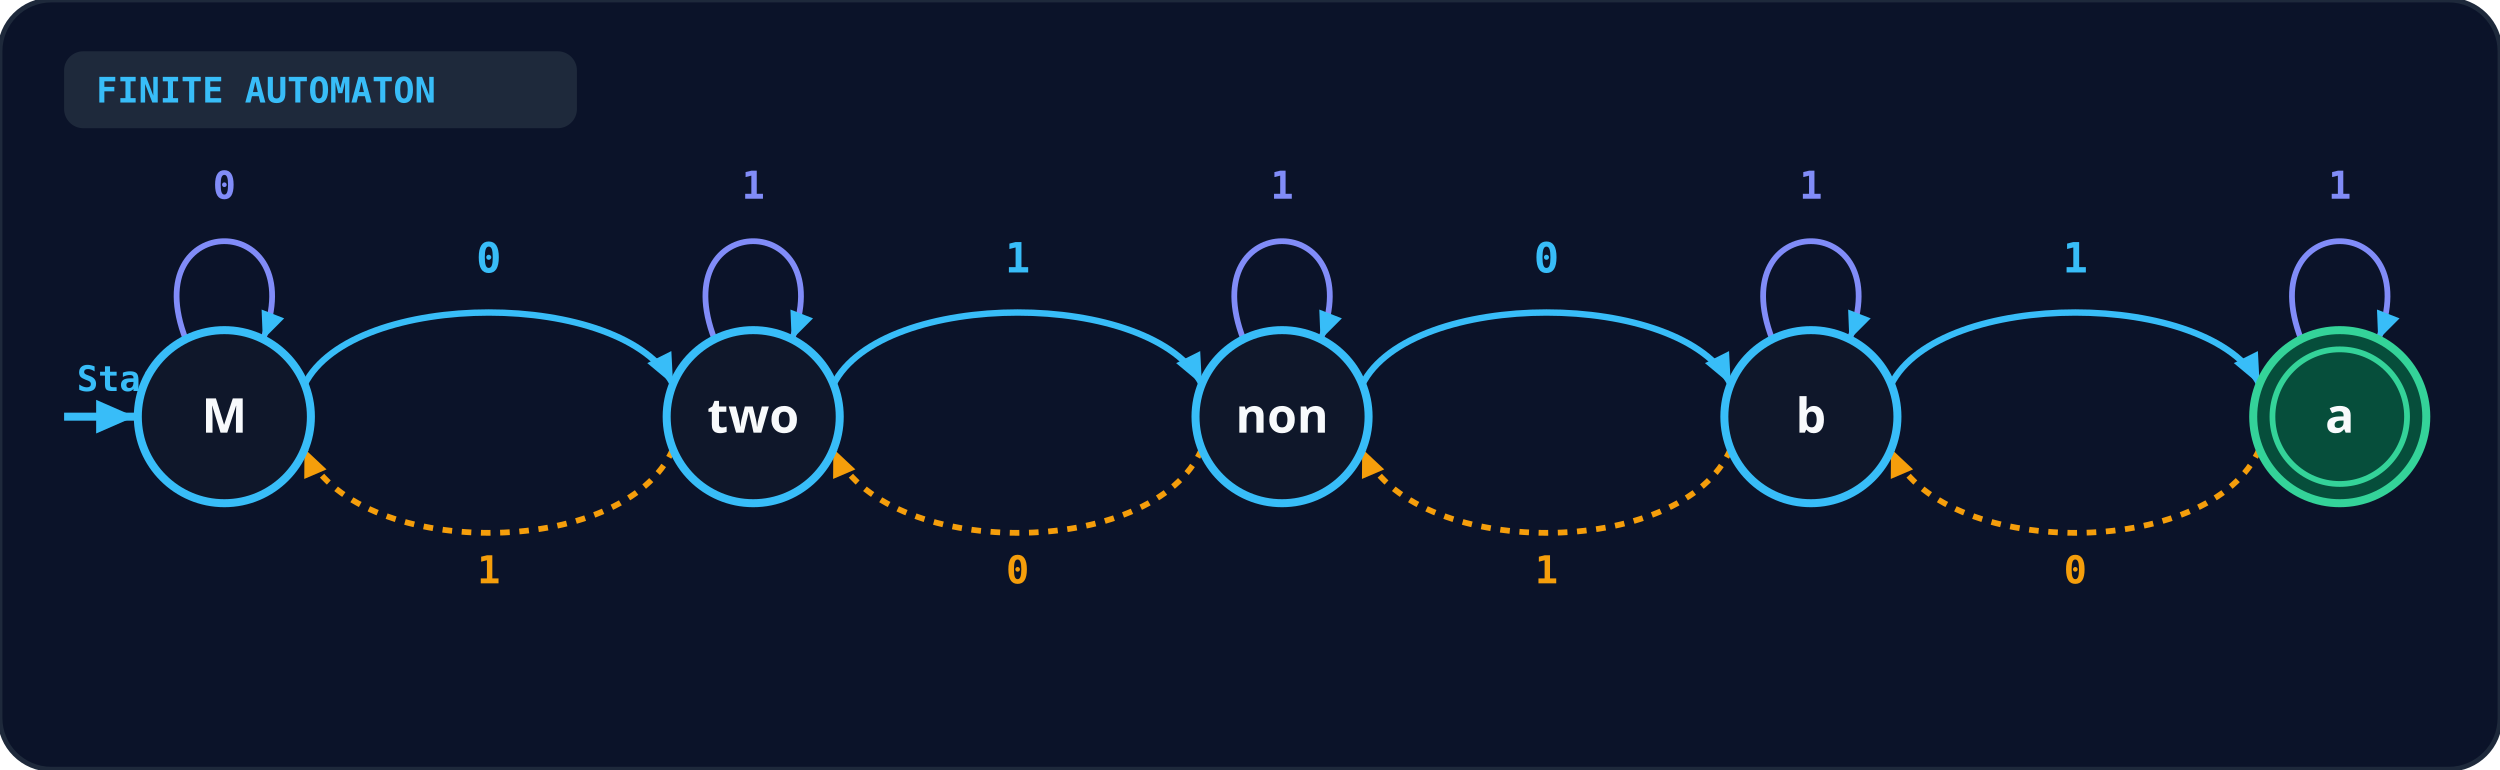
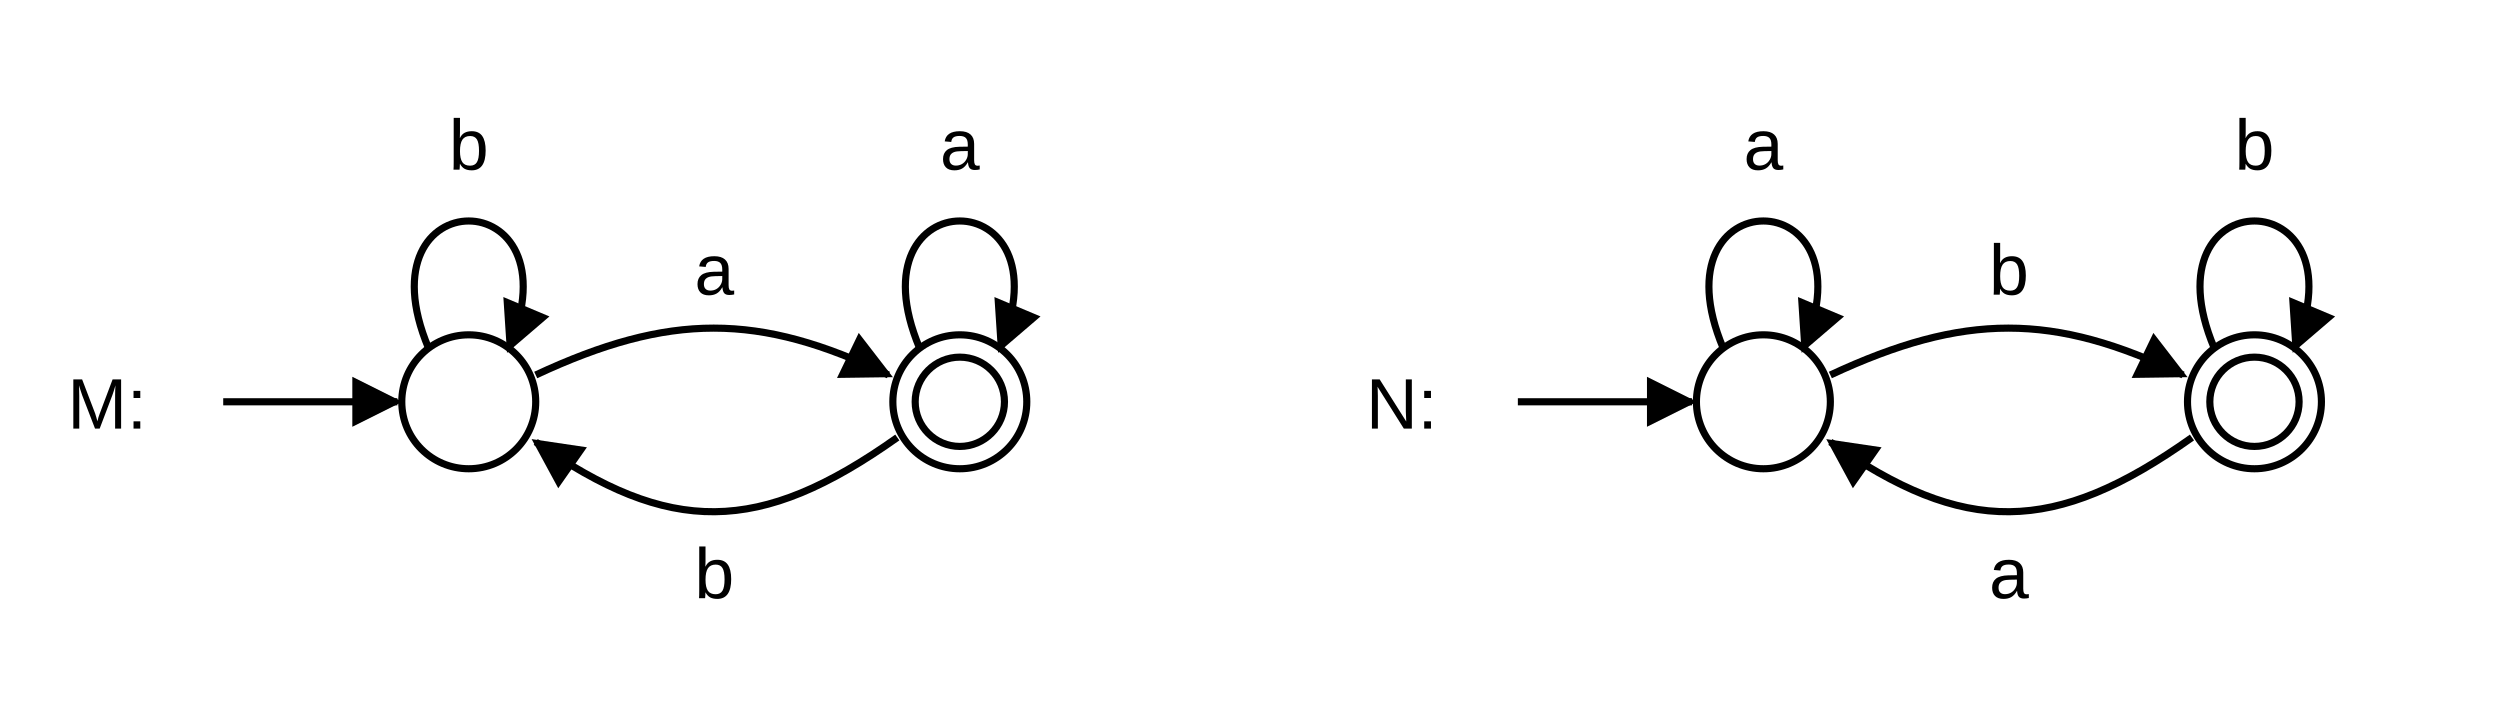
- <svg xmlns="http://www.w3.org/2000/svg" viewBox="0 0 780 240" width="100%" height="100%">
+ <svg xmlns="http://www.w3.org/2000/svg" viewBox="0 0 560 160" fill="none" stroke="currentColor" font-family="Arial, Helvetica, sans-serif" role="img" aria-label="DFA M: start state (non-accepting) loops on b and goes on a to the accepting state, which loops on a and returns to the start state on b. DFA N: start state (non-accepting) loops on a and goes on b to the accepting state, which loops on b and returns to the start state on a.">
  <defs>
-     <marker id="arr-blue" viewBox="0 0 10 10" refX="8" refY="5" markerWidth="6" markerHeight="6" orient="auto-start-reverse">
-       <path d="M 0 1.5 L 8 5 L 0 8.5 z" fill="#38bdf8" />
-     </marker>
-     <marker id="arr-emerald" viewBox="0 0 10 10" refX="8" refY="5" markerWidth="6" markerHeight="6" orient="auto-start-reverse">
-       <path d="M 0 1.5 L 8 5 L 0 8.5 z" fill="#34d399" />
-     </marker>
-     <marker id="arr-amber" viewBox="0 0 10 10" refX="8" refY="5" markerWidth="6" markerHeight="6" orient="auto-start-reverse">
-       <path d="M 0 1.5 L 8 5 L 0 8.5 z" fill="#f59e0b" />
+     <marker id="a52" viewBox="0 0 10 10" refX="9" refY="5" markerWidth="7" markerHeight="7" orient="auto">
+       <path d="M0 0 L10 5 L0 10 z" fill="currentColor" stroke="none" />
    </marker>
  </defs>
-   <rect width="100%" height="100%" rx="16" fill="#0b1329" stroke="#1e293b" stroke-width="1.5" />
-   <rect x="20" y="16" width="160" height="24" rx="6" fill="#1e293b" />
-   <text x="30" y="32" fill="#38bdf8" font-size="11" font-weight="bold" font-family="monospace">FINITE AUTOMATON</text>
-   <line x1="20" y1="130" x2="42" y2="130" stroke="#38bdf8" stroke-width="2.5" marker-end="url(#arr-blue)" />
-   <text x="24" y="122" fill="#38bdf8" font-size="11" font-weight="bold" font-family="monospace">Start</text>
-   <path d="M 95.0 120 C 110.0 90, 195.0 90, 210.0 120" fill="none" stroke="#38bdf8" stroke-width="2" marker-end="url(#arr-blue)" />
-   <text x="152.5" y="85" text-anchor="middle" fill="#38bdf8" font-size="13" font-weight="bold" font-family="monospace">0</text>
-   <path d="M 210.0 140 C 195.0 175, 110.0 175, 95.0 140" fill="none" stroke="#f59e0b" stroke-width="1.8" stroke-dasharray="3 3" marker-end="url(#arr-amber)" />
-   <text x="152.5" y="182" text-anchor="middle" fill="#f59e0b" font-size="12" font-weight="bold" font-family="monospace">1</text>
-   <path d="M 260.0 120 C 275.0 90, 360.0 90, 375.0 120" fill="none" stroke="#38bdf8" stroke-width="2" marker-end="url(#arr-blue)" />
-   <text x="317.5" y="85" text-anchor="middle" fill="#38bdf8" font-size="13" font-weight="bold" font-family="monospace">1</text>
-   <path d="M 375.0 140 C 360.0 175, 275.0 175, 260.0 140" fill="none" stroke="#f59e0b" stroke-width="1.8" stroke-dasharray="3 3" marker-end="url(#arr-amber)" />
-   <text x="317.5" y="182" text-anchor="middle" fill="#f59e0b" font-size="12" font-weight="bold" font-family="monospace">0</text>
-   <path d="M 425.0 120 C 440.0 90, 525.0 90, 540.0 120" fill="none" stroke="#38bdf8" stroke-width="2" marker-end="url(#arr-blue)" />
-   <text x="482.5" y="85" text-anchor="middle" fill="#38bdf8" font-size="13" font-weight="bold" font-family="monospace">0</text>
-   <path d="M 540.0 140 C 525.0 175, 440.0 175, 425.0 140" fill="none" stroke="#f59e0b" stroke-width="1.8" stroke-dasharray="3 3" marker-end="url(#arr-amber)" />
-   <text x="482.5" y="182" text-anchor="middle" fill="#f59e0b" font-size="12" font-weight="bold" font-family="monospace">1</text>
-   <path d="M 590.0 120 C 605.0 90, 690.0 90, 705.0 120" fill="none" stroke="#38bdf8" stroke-width="2" marker-end="url(#arr-blue)" />
-   <text x="647.5" y="85" text-anchor="middle" fill="#38bdf8" font-size="13" font-weight="bold" font-family="monospace">1</text>
-   <path d="M 705.0 140 C 690.0 175, 605.0 175, 590.0 140" fill="none" stroke="#f59e0b" stroke-width="1.8" stroke-dasharray="3 3" marker-end="url(#arr-amber)" />
-   <text x="647.5" y="182" text-anchor="middle" fill="#f59e0b" font-size="12" font-weight="bold" font-family="monospace">0</text>
-   <path d="M 58.0 106 C 42.0 65, 98.0 65, 82.0 106" fill="none" stroke="#818cf8" stroke-width="1.8" marker-end="url(#arr-blue)" />
-   <text x="70.0" y="62" text-anchor="middle" fill="#818cf8" font-size="12" font-weight="bold" font-family="monospace">0</text>
-   <circle cx="70.0" cy="130" r="27" fill="#0f172a" stroke="#38bdf8" stroke-width="2.5" />
-   <text x="70.0" y="135" text-anchor="middle" fill="#f8fafc" font-size="15" font-weight="bold" font-family="system-ui">M</text>
-   <path d="M 223.0 106 C 207.0 65, 263.0 65, 247.0 106" fill="none" stroke="#818cf8" stroke-width="1.8" marker-end="url(#arr-blue)" />
-   <text x="235.0" y="62" text-anchor="middle" fill="#818cf8" font-size="12" font-weight="bold" font-family="monospace">1</text>
-   <circle cx="235.0" cy="130" r="27" fill="#0f172a" stroke="#38bdf8" stroke-width="2.5" />
-   <text x="235.0" y="135" text-anchor="middle" fill="#f8fafc" font-size="15" font-weight="bold" font-family="system-ui">two</text>
-   <path d="M 388.0 106 C 372.0 65, 428.0 65, 412.0 106" fill="none" stroke="#818cf8" stroke-width="1.8" marker-end="url(#arr-blue)" />
-   <text x="400.0" y="62" text-anchor="middle" fill="#818cf8" font-size="12" font-weight="bold" font-family="monospace">1</text>
-   <circle cx="400.0" cy="130" r="27" fill="#0f172a" stroke="#38bdf8" stroke-width="2.5" />
-   <text x="400.0" y="135" text-anchor="middle" fill="#f8fafc" font-size="15" font-weight="bold" font-family="system-ui">non</text>
-   <path d="M 553.0 106 C 537.0 65, 593.0 65, 577.0 106" fill="none" stroke="#818cf8" stroke-width="1.8" marker-end="url(#arr-blue)" />
-   <text x="565.0" y="62" text-anchor="middle" fill="#818cf8" font-size="12" font-weight="bold" font-family="monospace">1</text>
-   <circle cx="565.0" cy="130" r="27" fill="#0f172a" stroke="#38bdf8" stroke-width="2.5" />
-   <text x="565.0" y="135" text-anchor="middle" fill="#f8fafc" font-size="15" font-weight="bold" font-family="system-ui">b</text>
-   <path d="M 718.0 106 C 702.0 65, 758.0 65, 742.0 106" fill="none" stroke="#818cf8" stroke-width="1.8" marker-end="url(#arr-blue)" />
-   <text x="730.0" y="62" text-anchor="middle" fill="#818cf8" font-size="12" font-weight="bold" font-family="monospace">1</text>
-   <circle cx="730.0" cy="130" r="27" fill="#064e3b" stroke="#34d399" stroke-width="2.5" />
-   <circle cx="730.0" cy="130" r="21" fill="none" stroke="#34d399" stroke-width="1.8" />
-   <text x="730.0" y="135" text-anchor="middle" fill="#f8fafc" font-size="15" font-weight="bold" font-family="system-ui">a</text>
+   <g stroke-width="1.6">
+     <line x1="50" y1="90" x2="89" y2="90" marker-end="url(#a52)" />
+     <circle cx="105" cy="90" r="15" />
+     <circle cx="215" cy="90" r="15" />
+     <circle cx="215" cy="90" r="10" />
+     <path d="M96 78 C 80 40, 130 40, 114 78" marker-end="url(#a52)" />
+     <path d="M206 78 C 190 40, 240 40, 224 78" marker-end="url(#a52)" />
+     <path d="M120 84 C 150 70, 170 70, 199 84" marker-end="url(#a52)" />
+     <path d="M201 98 C 170 120, 150 120, 120 99" marker-end="url(#a52)" />
+     <line x1="340" y1="90" x2="379" y2="90" marker-end="url(#a52)" />
+     <circle cx="395" cy="90" r="15" />
+     <circle cx="505" cy="90" r="15" />
+     <circle cx="505" cy="90" r="10" />
+     <path d="M386 78 C 370 40, 420 40, 404 78" marker-end="url(#a52)" />
+     <path d="M496 78 C 480 40, 530 40, 514 78" marker-end="url(#a52)" />
+     <path d="M410 84 C 440 70, 460 70, 489 84" marker-end="url(#a52)" />
+     <path d="M491 98 C 460 120, 440 120, 410 99" marker-end="url(#a52)" />
+   </g>
+   <g fill="currentColor" stroke="none" font-size="16" text-anchor="middle">
+     <text x="24" y="96">M:</text>
+     <text x="105" y="38">b</text>
+     <text x="215" y="38">a</text>
+     <text x="160" y="66">a</text>
+     <text x="160" y="134">b</text>
+     <text x="314" y="96">N:</text>
+     <text x="395" y="38">a</text>
+     <text x="505" y="38">b</text>
+     <text x="450" y="66">b</text>
+     <text x="450" y="134">a</text>
+   </g>
</svg>
